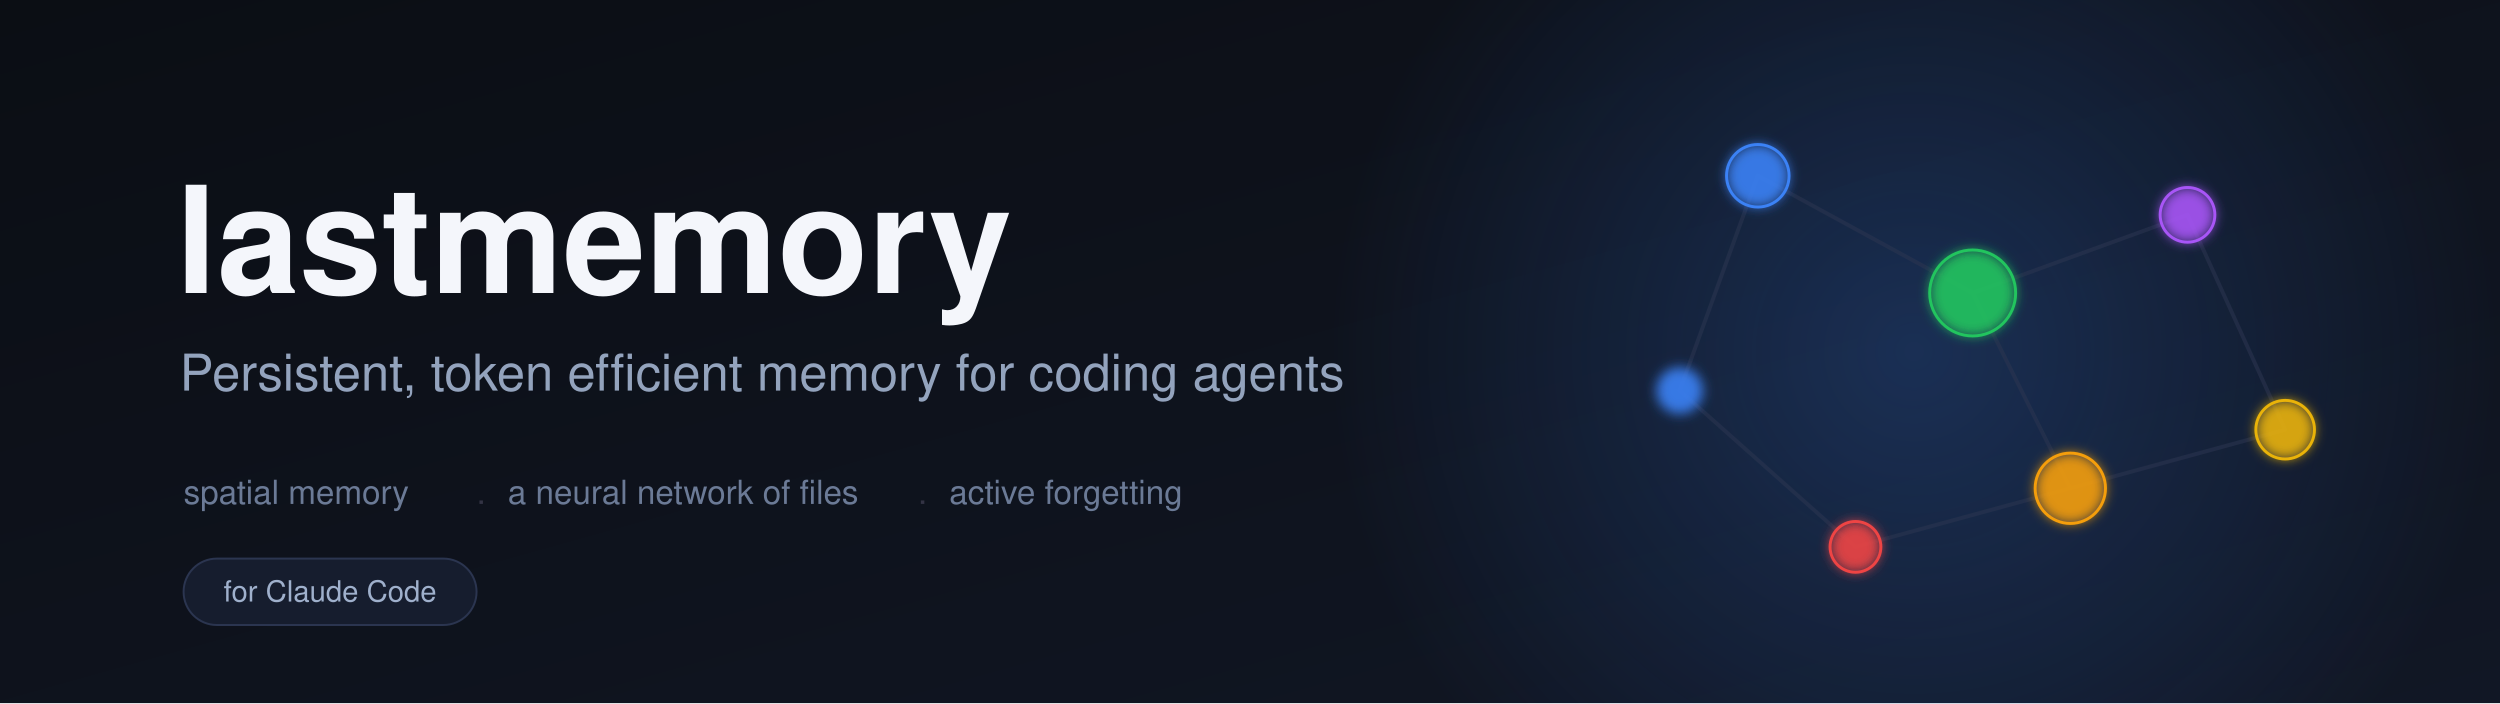
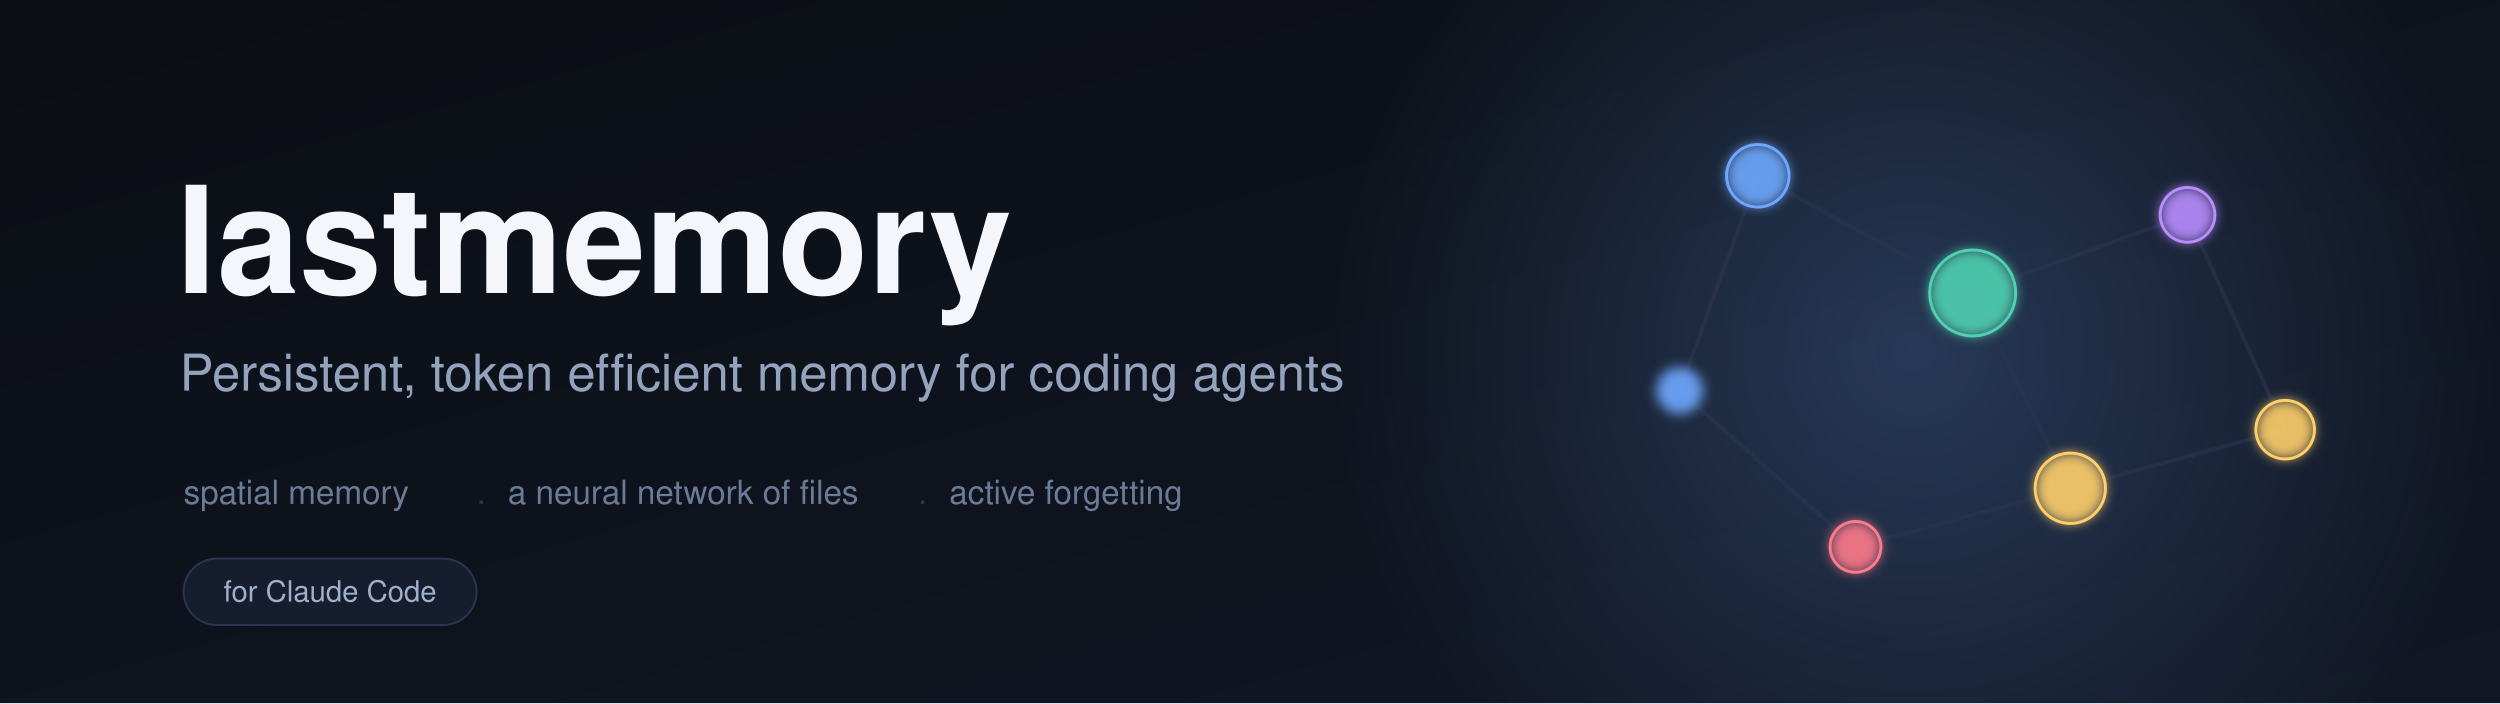
<svg xmlns="http://www.w3.org/2000/svg" width="1280" height="360" viewBox="0 0 1280 360" role="img" aria-label="lastmemory">
  <defs>
    <linearGradient id="bg" x1="0" y1="0" x2="1" y2="1">
      <stop offset="0" stop-color="#0b0e14" />
      <stop offset="1" stop-color="#111725" />
    </linearGradient>
    <radialGradient id="glow" cx="0.5" cy="0.5" r="0.5">
-       <stop offset="0" stop-color="#3b82f6" stop-opacity="0.25" />
-       <stop offset="1" stop-color="#3b82f6" stop-opacity="0" />
+       <stop offset="0" stop-color="#6ea8fe" stop-opacity="0.25" />
+       <stop offset="1" stop-color="#6ea8fe" stop-opacity="0" />
    </radialGradient>
    <filter id="soft" x="-50%" y="-50%" width="200%" height="200%">
      <feGaussianBlur stdDeviation="3" />
    </filter>
  </defs>
  <rect width="1280" height="360" fill="url(#bg)" />
  <circle cx="980" cy="180" r="300" fill="url(#glow)" />
  <g stroke-linecap="round" opacity="0.55">
    <line x1="900" y1="90" x2="1010" y2="150" stroke="#2b3550" stroke-width="2" />
    <line x1="1010" y1="150" x2="1120" y2="110" stroke="#2b3550" stroke-width="2" />
    <line x1="1010" y1="150" x2="1060" y2="250" stroke="#2b3550" stroke-width="2" />
    <line x1="1060" y1="250" x2="950" y2="280" stroke="#2b3550" stroke-width="2" />
    <line x1="1060" y1="250" x2="1170" y2="220" stroke="#2b3550" stroke-width="2" />
    <line x1="900" y1="90" x2="860" y2="200" stroke="#2b3550" stroke-width="2" />
    <line x1="860" y1="200" x2="950" y2="280" stroke="#2b3550" stroke-width="2" />
    <line x1="1120" y1="110" x2="1170" y2="220" stroke="#2b3550" stroke-width="2" />
  </g>
  <g filter="url(#soft)" opacity="0.9">
-     <circle cx="900" cy="90" r="16" fill="#3b82f6" />
-     <circle cx="1010" cy="150" r="22" fill="#22c55e" />
-     <circle cx="1120" cy="110" r="14" fill="#a855f7" />
-     <circle cx="1060" cy="250" r="18" fill="#f59e0b" />
-     <circle cx="950" cy="280" r="13" fill="#ef4444" />
-     <circle cx="860" cy="200" r="12" fill="#3b82f6" />
-     <circle cx="1170" cy="220" r="15" fill="#eab308" />
+     <circle cx="900" cy="90" r="16" fill="#6ea8fe" />
+     <circle cx="1010" cy="150" r="22" fill="#4fd1b0" />
+     <circle cx="1120" cy="110" r="14" fill="#b98cff" />
+     <circle cx="1060" cy="250" r="18" fill="#ffcf6b" />
+     <circle cx="950" cy="280" r="13" fill="#ff7a8a" />
+     <circle cx="860" cy="200" r="12" fill="#6ea8fe" />
+     <circle cx="1170" cy="220" r="15" fill="#ffcf6b" />
  </g>
  <g>
-     <circle cx="900" cy="90" r="16" fill="none" stroke="#3b82f6" stroke-width="1.5" />
-     <circle cx="1010" cy="150" r="22" fill="none" stroke="#22c55e" stroke-width="1.5" />
-     <circle cx="1120" cy="110" r="14" fill="none" stroke="#a855f7" stroke-width="1.5" />
-     <circle cx="1060" cy="250" r="18" fill="none" stroke="#f59e0b" stroke-width="1.5" />
-     <circle cx="950" cy="280" r="13" fill="none" stroke="#ef4444" stroke-width="1.5" />
-     <circle cx="1170" cy="220" r="15" fill="none" stroke="#eab308" stroke-width="1.5" />
+     <circle cx="900" cy="90" r="16" fill="none" stroke="#6ea8fe" stroke-width="1.5" />
+     <circle cx="1010" cy="150" r="22" fill="none" stroke="#4fd1b0" stroke-width="1.5" />
+     <circle cx="1120" cy="110" r="14" fill="none" stroke="#b98cff" stroke-width="1.5" />
+     <circle cx="1060" cy="250" r="18" fill="none" stroke="#ffcf6b" stroke-width="1.5" />
+     <circle cx="950" cy="280" r="13" fill="none" stroke="#ff7a8a" stroke-width="1.5" />
+     <circle cx="1170" cy="220" r="15" fill="none" stroke="#ffcf6b" stroke-width="1.5" />
  </g>
  <text x="90" y="150" font-family="'Segoe UI', Helvetica, Arial, sans-serif" font-size="76" font-weight="700" fill="#f4f6fb">lastmemory</text>
  <text x="92" y="200" font-family="'Segoe UI', Helvetica, Arial, sans-serif" font-size="26" font-weight="400" fill="#93a3bd">Persistent, token efficient memory for coding agents</text>
  <g font-family="'Segoe UI', Helvetica, Arial, sans-serif" font-size="17" fill="#6b7a96">
    <text x="94" y="258">spatial memory</text>
    <text x="244" y="258" fill="#334">.</text>
    <text x="260" y="258">a neural network of files</text>
    <text x="470" y="258" fill="#334">.</text>
    <text x="486" y="258">active forgetting</text>
  </g>
  <rect x="94" y="286" width="150" height="34" rx="17" fill="#161d2e" stroke="#2b3550" />
  <text x="169" y="308" text-anchor="middle" font-family="'Segoe UI', Helvetica, Arial, sans-serif" font-size="15" fill="#9fb0cc">for Claude Code</text>
</svg>
